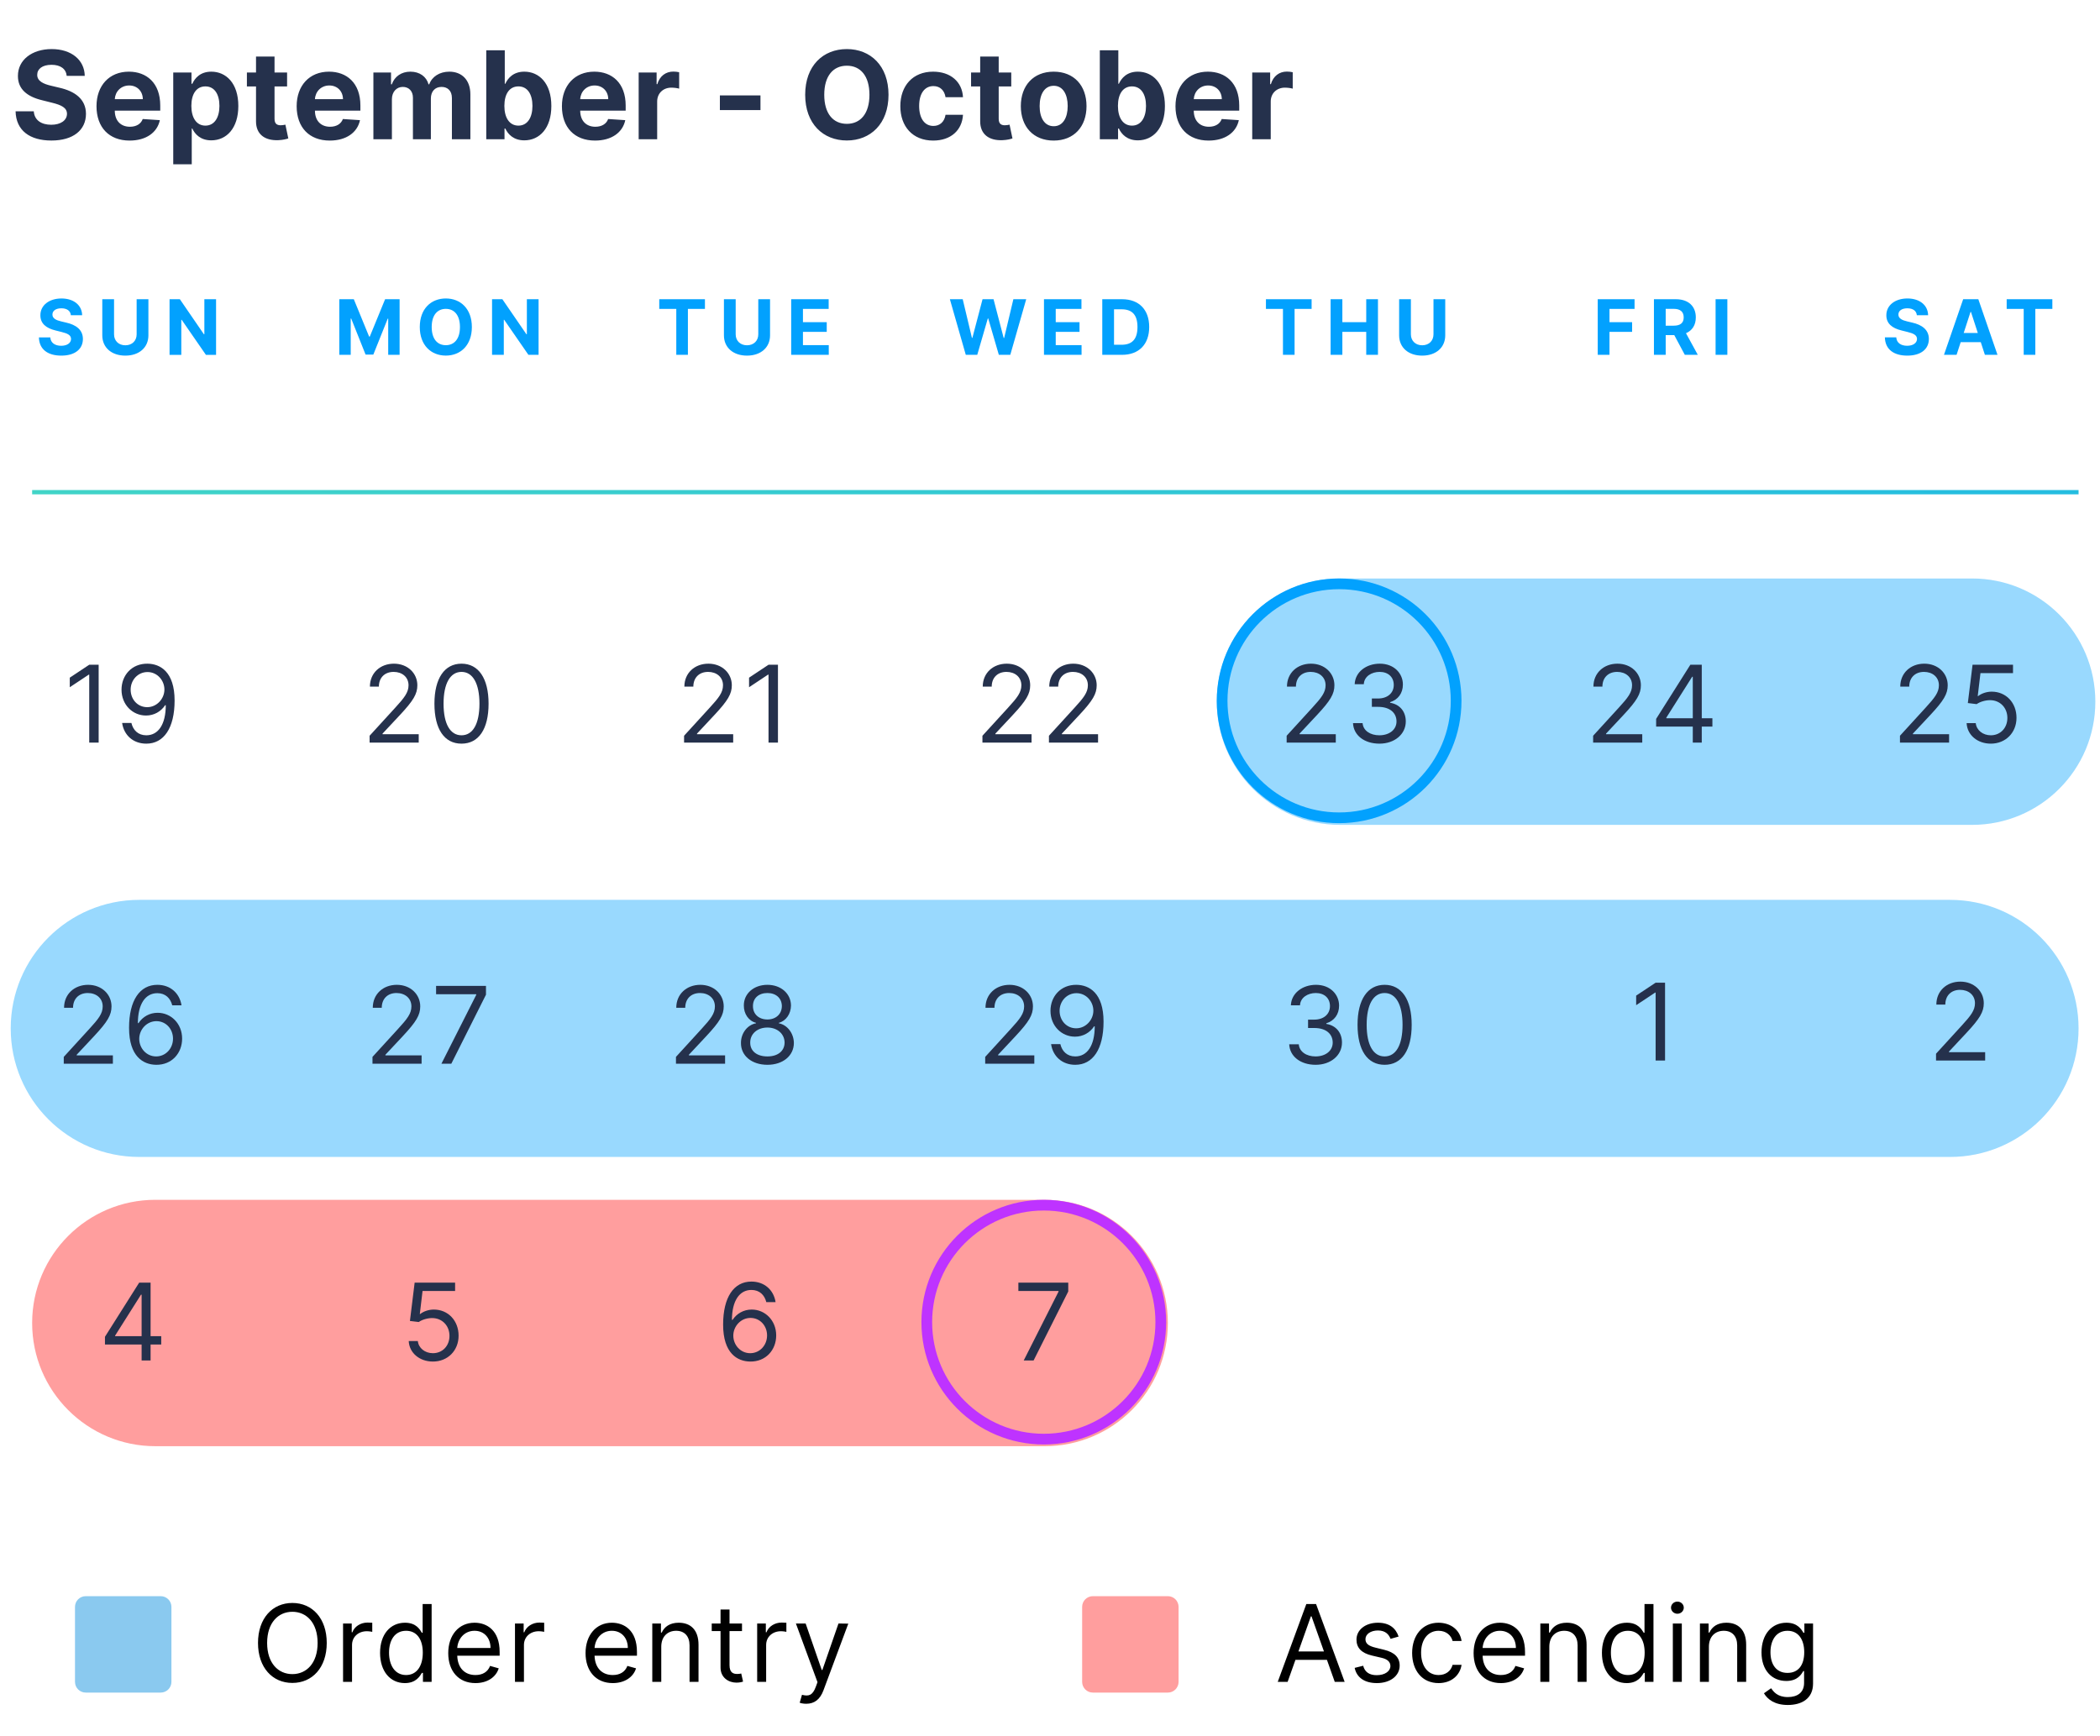
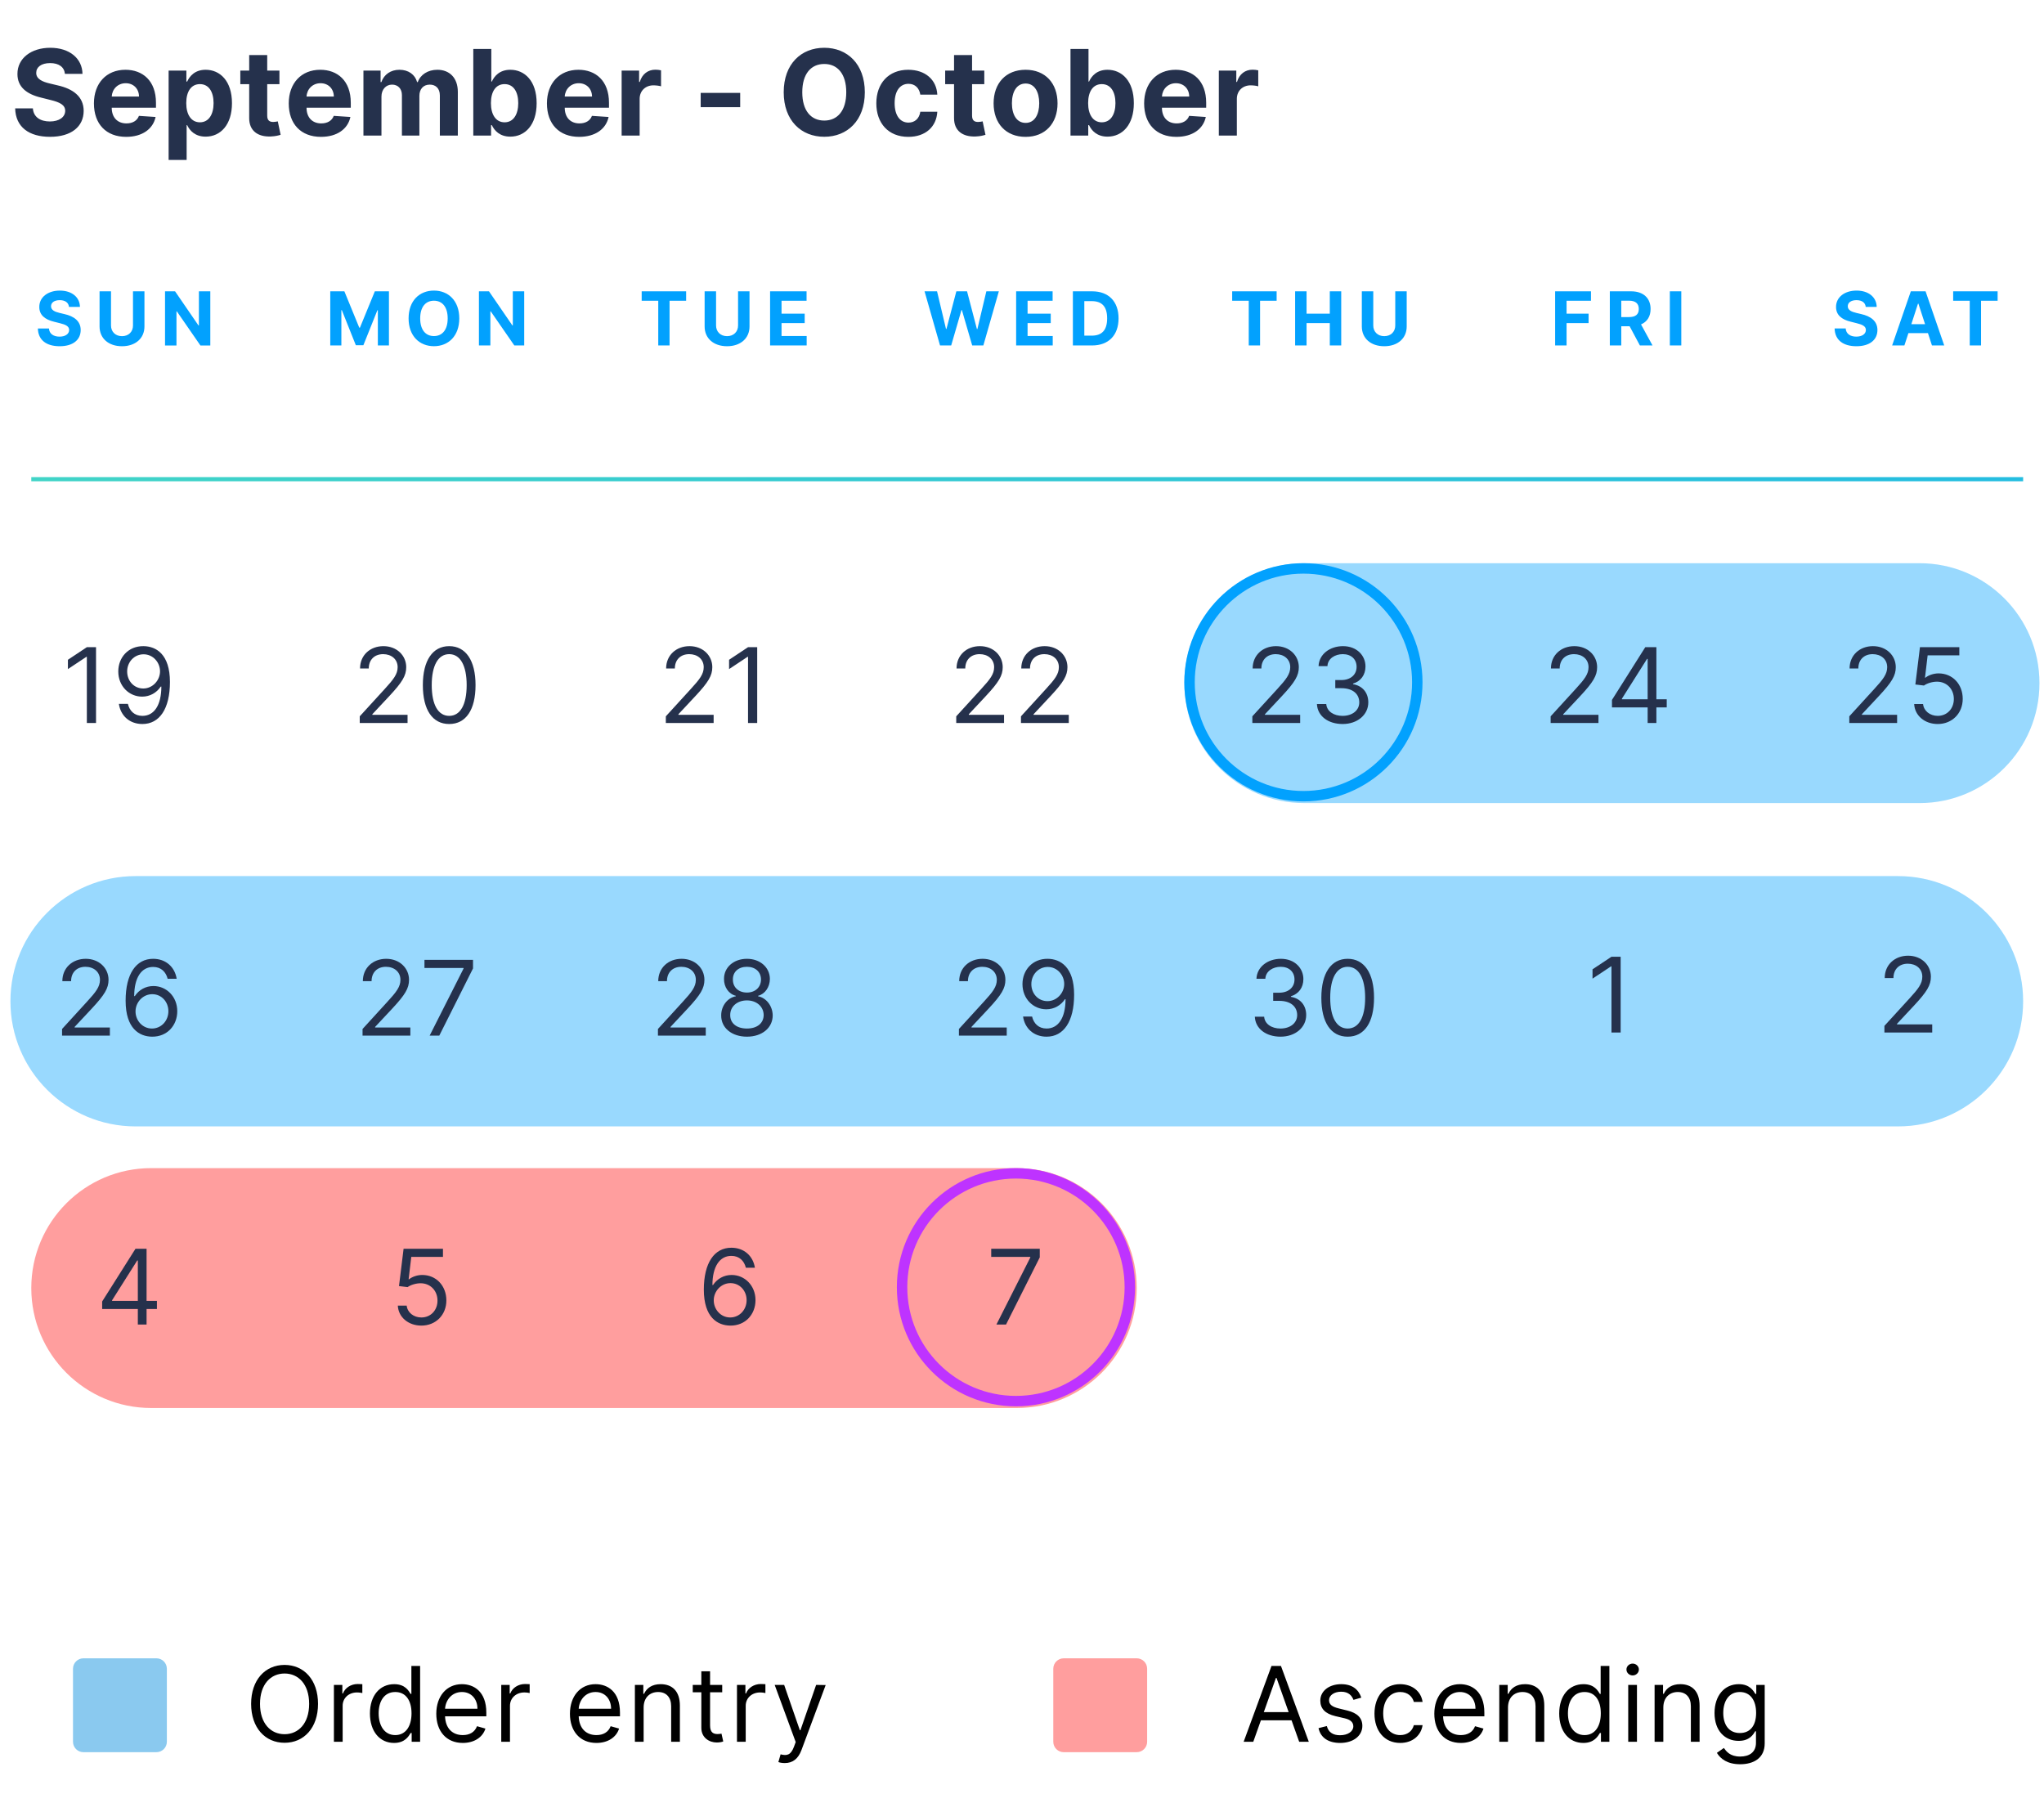
- <svg xmlns="http://www.w3.org/2000/svg" width="196" height="162" viewBox="0 0 196 162" fill="none">
+ <svg xmlns="http://www.w3.org/2000/svg" width="196" height="172" viewBox="0 0 196 172" fill="none">
  <rect x="113.565" y="54" width="82" height="23" rx="11.5" fill="#02A1FE" fill-opacity="0.4" />
  <rect x="1" y="84" width="193" height="24" rx="12" fill="#02A1FE" fill-opacity="0.4" />
  <rect x="3" y="112" width="106" height="23" rx="11.5" fill="#FF9E9E" />
  <circle cx="97.42" cy="123.42" r="10.92" stroke="#BE33FF" />
  <path d="M63.09 99.297H67.675V98.517H64.297V98.46L65.929 96.714C67.178 95.376 67.547 94.752 67.547 93.946C67.547 92.825 66.639 91.931 65.361 91.931C64.087 91.931 63.119 92.796 63.119 94.074H63.956C63.956 93.247 64.492 92.697 65.333 92.697C66.121 92.697 66.724 93.18 66.724 93.946C66.724 94.617 66.33 95.114 65.489 96.033L63.09 98.659V99.297ZM71.625 99.397C73.077 99.397 74.088 98.549 74.095 97.367C74.088 96.448 73.474 95.667 72.69 95.522V95.479C73.371 95.302 73.818 94.635 73.825 93.861C73.818 92.754 72.889 91.931 71.625 91.931C70.348 91.931 69.418 92.754 69.425 93.861C69.418 94.635 69.865 95.302 70.561 95.479V95.522C69.762 95.667 69.148 96.448 69.156 97.367C69.148 98.549 70.16 99.397 71.625 99.397ZM71.625 98.616C70.628 98.616 70.014 98.105 70.021 97.324C70.014 96.505 70.692 95.919 71.625 95.919C72.544 95.919 73.222 96.505 73.229 97.324C73.222 98.105 72.608 98.616 71.625 98.616ZM71.625 95.167C70.831 95.167 70.27 94.67 70.277 93.918C70.27 93.18 70.809 92.697 71.625 92.697C72.427 92.697 72.967 93.18 72.974 93.918C72.967 94.67 72.406 95.167 71.625 95.167Z" fill="#25314C" />
  <path d="M34.765 99.297H39.349V98.517H35.971V98.46L37.603 96.714C38.853 95.376 39.222 94.752 39.222 93.946C39.222 92.825 38.313 91.931 37.036 91.931C35.762 91.931 34.793 92.796 34.793 94.074H35.63C35.63 93.247 36.166 92.697 37.007 92.697C37.795 92.697 38.398 93.18 38.398 93.946C38.398 94.617 38.005 95.114 37.163 96.033L34.765 98.659V99.297ZM41.199 99.297H42.122L45.358 92.853V92.03H40.702V92.811H44.449V92.868L41.199 99.297Z" fill="#25314C" />
  <path d="M122.796 99.397C124.205 99.397 125.251 98.513 125.251 97.324C125.251 96.402 124.705 95.731 123.789 95.579V95.522C124.524 95.298 124.982 94.695 124.982 93.875C124.982 92.846 124.169 91.931 122.824 91.931C121.568 91.931 120.525 92.704 120.482 93.847H121.334C121.366 93.123 122.054 92.697 122.81 92.697C123.612 92.697 124.13 93.183 124.13 93.918C124.13 94.684 123.53 95.181 122.668 95.181H122.086V95.962H122.668C123.772 95.962 124.386 96.522 124.386 97.324C124.386 98.094 123.715 98.616 122.782 98.616C121.941 98.616 121.273 98.183 121.22 97.481H120.326C120.379 98.623 121.387 99.397 122.796 99.397ZM129.23 99.397C130.834 99.397 131.757 98.038 131.757 95.664C131.757 93.308 130.82 91.931 129.23 91.931C127.64 91.931 126.704 93.308 126.704 95.664C126.704 98.038 127.626 99.397 129.23 99.397ZM129.23 98.616C128.173 98.616 127.555 97.555 127.555 95.664C127.555 93.776 128.18 92.697 129.23 92.697C130.28 92.697 130.905 93.776 130.905 95.664C130.905 97.555 130.288 98.616 129.23 98.616Z" fill="#25314C" />
  <path d="M5.951 99.297H10.536V98.517H7.157V98.46L8.79 96.714C10.039 95.376 10.408 94.752 10.408 93.946C10.408 92.825 9.499 91.931 8.222 91.931C6.948 91.931 5.979 92.796 5.979 94.074H6.817C6.817 93.247 7.353 92.697 8.194 92.697C8.981 92.697 9.585 93.18 9.585 93.946C9.585 94.617 9.191 95.114 8.35 96.033L5.951 98.659V99.297ZM14.571 99.397C16.04 99.415 16.998 98.307 16.998 96.955C16.998 95.55 15.959 94.542 14.713 94.542C13.964 94.542 13.322 94.908 12.925 95.508H12.868C12.871 93.737 13.56 92.711 14.685 92.711C15.451 92.711 15.912 93.194 16.076 93.847H16.942C16.764 92.719 15.905 91.931 14.685 91.931C13.049 91.931 12.045 93.379 12.045 95.948C12.045 98.634 13.379 99.382 14.571 99.397ZM14.571 98.616C13.659 98.616 12.992 97.839 12.996 96.97C12.999 96.1 13.698 95.323 14.6 95.323C15.49 95.323 16.147 96.054 16.147 96.955C16.147 97.878 15.462 98.616 14.571 98.616Z" fill="#25314C" />
  <path d="M91.951 99.297H96.536V98.517H93.157V98.46L94.79 96.714C96.039 95.376 96.408 94.752 96.408 93.946C96.408 92.825 95.499 91.931 94.222 91.931C92.948 91.931 91.979 92.796 91.979 94.074H92.817C92.817 93.247 93.353 92.697 94.194 92.697C94.981 92.697 95.585 93.18 95.585 93.946C95.585 94.617 95.191 95.114 94.35 96.033L91.951 98.659V99.297ZM100.472 91.931C98.996 91.913 98.045 93.024 98.045 94.358C98.045 95.763 99.081 96.771 100.33 96.771C101.082 96.771 101.721 96.402 102.118 95.806H102.175C102.175 97.594 101.48 98.616 100.358 98.616C99.592 98.616 99.123 98.133 98.967 97.466H98.101C98.272 98.616 99.138 99.397 100.358 99.397C101.991 99.397 102.998 97.949 102.998 95.366C102.998 92.697 101.664 91.945 100.472 91.931ZM100.472 92.711C101.38 92.711 102.047 93.492 102.047 94.344C102.047 95.21 101.338 95.99 100.443 95.99C99.549 95.99 98.896 95.266 98.896 94.358C98.896 93.449 99.578 92.711 100.472 92.711Z" fill="#25314C" />
  <path d="M177.33 69.32H181.915V68.539H178.537V68.482L180.169 66.737C181.418 65.399 181.787 64.774 181.787 63.969C181.787 62.847 180.879 61.953 179.601 61.953C178.327 61.953 177.358 62.819 177.358 64.096H178.196C178.196 63.27 178.732 62.72 179.573 62.72C180.36 62.72 180.964 63.202 180.964 63.969C180.964 64.639 180.57 65.136 179.729 66.055L177.33 68.681V69.32ZM185.808 69.419C187.192 69.419 188.207 68.397 188.207 67.006C188.207 65.597 187.228 64.565 185.893 64.565C185.404 64.565 184.928 64.739 184.63 64.977H184.588L184.843 62.833H187.881V62.053H184.105L183.665 65.629L184.488 65.729C184.79 65.512 185.304 65.356 185.752 65.36C186.678 65.367 187.355 66.069 187.355 67.02C187.355 67.954 186.703 68.638 185.808 68.638C185.063 68.638 184.47 68.159 184.403 67.503H183.551C183.605 68.61 184.559 69.419 185.808 69.419Z" fill="#25314C" />
  <path d="M148.692 69.32H153.277V68.539H149.898V68.482L151.531 66.737C152.78 65.399 153.149 64.774 153.149 63.969C153.149 62.847 152.24 61.953 150.963 61.953C149.689 61.953 148.72 62.819 148.72 64.096H149.558C149.558 63.27 150.094 62.72 150.935 62.72C151.722 62.72 152.326 63.202 152.326 63.969C152.326 64.639 151.932 65.136 151.091 66.055L148.692 68.681V69.32ZM154.573 67.829H157.993V69.32H158.831V67.829H159.824V67.049H158.831V62.053H157.766L154.573 67.106V67.829ZM157.993 67.049H155.524V66.992L157.937 63.174H157.993V67.049Z" fill="#25314C" />
  <path d="M120.088 69.32H124.673V68.539H121.295V68.482L122.927 66.737C124.176 65.399 124.545 64.774 124.545 63.969C124.545 62.847 123.637 61.953 122.359 61.953C121.085 61.953 120.117 62.819 120.117 64.096H120.954C120.954 63.27 121.49 62.72 122.331 62.72C123.119 62.72 123.722 63.202 123.722 63.969C123.722 64.639 123.328 65.136 122.487 66.055L120.088 68.681V69.32ZM128.751 69.419C130.16 69.419 131.207 68.536 131.207 67.347C131.207 66.424 130.66 65.754 129.745 65.601V65.544C130.479 65.321 130.937 64.717 130.937 63.898C130.937 62.869 130.124 61.953 128.779 61.953C127.523 61.953 126.48 62.727 126.437 63.869H127.289C127.321 63.145 128.009 62.72 128.765 62.72C129.567 62.72 130.085 63.206 130.085 63.94C130.085 64.707 129.486 65.204 128.623 65.204H128.041V65.984H128.623C129.727 65.984 130.341 66.545 130.341 67.347C130.341 68.117 129.67 68.638 128.737 68.638C127.896 68.638 127.229 68.206 127.175 67.503H126.281C126.334 68.646 127.342 69.419 128.751 69.419Z" fill="#25314C" />
  <path d="M91.694 69.32H96.279V68.539H92.901V68.482L94.533 66.737C95.782 65.399 96.151 64.774 96.151 63.969C96.151 62.847 95.243 61.953 93.965 61.953C92.691 61.953 91.723 62.819 91.723 64.096H92.56C92.56 63.27 93.096 62.72 93.937 62.72C94.725 62.72 95.328 63.202 95.328 63.969C95.328 64.639 94.934 65.136 94.093 66.055L91.694 68.681V69.32ZM97.901 69.32H102.486V68.539H99.108V68.482L100.74 66.737C101.989 65.399 102.358 64.774 102.358 63.969C102.358 62.847 101.45 61.953 100.172 61.953C98.898 61.953 97.93 62.819 97.93 64.096H98.767C98.767 63.27 99.303 62.72 100.144 62.72C100.932 62.72 101.535 63.202 101.535 63.969C101.535 64.639 101.141 65.136 100.3 66.055L97.901 68.681V69.32Z" fill="#25314C" />
  <path d="M63.847 69.32H68.431V68.539H65.053V68.482L66.685 66.737C67.934 65.399 68.303 64.774 68.303 63.969C68.303 62.847 67.395 61.953 66.118 61.953C64.844 61.953 63.875 62.819 63.875 64.096H64.712C64.712 63.27 65.248 62.72 66.089 62.72C66.877 62.72 67.48 63.202 67.48 63.969C67.48 64.639 67.086 65.136 66.245 66.055L63.847 68.681V69.32ZM72.609 62.053H71.729L69.912 63.259V64.153L71.686 62.975H71.729V69.32H72.609V62.053Z" fill="#25314C" />
  <path d="M34.496 69.32H39.081V68.539H35.703V68.482L37.335 66.737C38.584 65.399 38.953 64.774 38.953 63.969C38.953 62.847 38.045 61.953 36.767 61.953C35.493 61.953 34.525 62.819 34.525 64.096H35.362C35.362 63.27 35.898 62.72 36.739 62.72C37.527 62.72 38.13 63.202 38.13 63.969C38.13 64.639 37.736 65.136 36.895 66.055L34.496 68.681V69.32ZM43.074 69.419C44.678 69.419 45.6 68.06 45.6 65.686C45.6 63.33 44.664 61.953 43.074 61.953C41.484 61.953 40.547 63.33 40.547 65.686C40.547 68.06 41.47 69.419 43.074 69.419ZM43.074 68.638C42.017 68.638 41.399 67.578 41.399 65.686C41.399 63.798 42.024 62.72 43.074 62.72C44.124 62.72 44.749 63.798 44.749 65.686C44.749 67.578 44.131 68.638 43.074 68.638Z" fill="#25314C" />
  <path d="M9.208 62.053H8.328L6.512 63.259V64.153L8.286 62.975H8.328V69.32H9.208V62.053ZM13.769 61.953C12.293 61.935 11.342 63.046 11.342 64.38C11.342 65.785 12.378 66.793 13.627 66.793C14.38 66.793 15.018 66.424 15.416 65.828H15.472C15.472 67.617 14.777 68.638 13.656 68.638C12.889 68.638 12.421 68.156 12.265 67.489H11.399C11.569 68.638 12.435 69.419 13.656 69.419C15.288 69.419 16.296 67.971 16.296 65.388C16.296 62.72 14.961 61.967 13.769 61.953ZM13.769 62.734C14.678 62.734 15.345 63.514 15.345 64.366C15.345 65.232 14.635 66.013 13.741 66.013C12.847 66.013 12.194 65.289 12.194 64.38C12.194 63.472 12.875 62.734 13.769 62.734Z" fill="#25314C" />
  <circle cx="124.985" cy="65.42" r="10.92" stroke="#02A1FE" />
  <path d="M95.545 127H96.468L99.704 120.556V119.733H95.048V120.513H98.796V120.57L95.545 127Z" fill="#25314C" />
  <path d="M70.018 127.099C71.487 127.117 72.445 126.01 72.445 124.658C72.445 123.253 71.405 122.245 70.16 122.245C69.411 122.245 68.769 122.611 68.371 123.21H68.314C68.318 121.44 69.007 120.414 70.131 120.414C70.898 120.414 71.359 120.897 71.522 121.55H72.388C72.211 120.421 71.352 119.633 70.131 119.633C68.496 119.633 67.491 121.081 67.491 123.65C67.491 126.336 68.826 127.085 70.018 127.099ZM70.018 126.319C69.106 126.319 68.439 125.542 68.442 124.672C68.446 123.803 69.145 123.026 70.046 123.026C70.937 123.026 71.593 123.757 71.593 124.658C71.593 125.581 70.909 126.319 70.018 126.319Z" fill="#25314C" />
  <path d="M40.404 127.099C41.788 127.099 42.802 126.077 42.802 124.686C42.802 123.278 41.823 122.245 40.489 122.245C39.999 122.245 39.524 122.419 39.226 122.657H39.183L39.438 120.513H42.476V119.733H38.7L38.26 123.31L39.084 123.409C39.385 123.192 39.9 123.036 40.347 123.04C41.273 123.047 41.951 123.75 41.951 124.701C41.951 125.634 41.298 126.319 40.404 126.319C39.658 126.319 39.066 125.84 38.998 125.183H38.147C38.2 126.29 39.155 127.099 40.404 127.099Z" fill="#25314C" />
  <path d="M9.796 125.51H13.217V127H14.055V125.51H15.048V124.729H14.055V119.733H12.99L9.796 124.786V125.51ZM13.217 124.729H10.747V124.672L13.16 120.854H13.217V124.729Z" fill="#25314C" />
  <path d="M180.697 99H185.282V98.219H181.904V98.163L183.536 96.417C184.785 95.079 185.154 94.454 185.154 93.649C185.154 92.528 184.246 91.633 182.968 91.633C181.695 91.633 180.726 92.499 180.726 93.777H181.563C181.563 92.95 182.099 92.4 182.94 92.4C183.728 92.4 184.331 92.882 184.331 93.649C184.331 94.32 183.937 94.816 183.096 95.735L180.697 98.361V99Z" fill="#25314C" />
  <path d="M155.405 91.733H154.525L152.708 92.939V93.833L154.482 92.655H154.525V99H155.405V91.733Z" fill="#25314C" />
  <path d="M178.906 29.425H179.957C179.942 28.5 179.182 27.861 178.026 27.861C176.888 27.861 176.054 28.49 176.059 29.433C176.057 30.198 176.596 30.637 177.473 30.847L178.039 30.989C178.604 31.126 178.918 31.288 178.921 31.638C178.918 32.018 178.558 32.276 178.001 32.276C177.43 32.276 177.02 32.013 176.984 31.493H175.922C175.95 32.616 176.754 33.197 178.013 33.197C179.281 33.197 180.026 32.591 180.028 31.64C180.026 30.776 179.374 30.317 178.472 30.114L178.006 30.003C177.555 29.899 177.177 29.732 177.185 29.359C177.185 29.024 177.481 28.779 178.018 28.779C178.543 28.779 178.865 29.017 178.906 29.425ZM182.613 33.123L182.999 31.939H184.872L185.257 33.123H186.433L184.644 27.932H183.229L181.437 33.123H182.613ZM183.278 31.083L183.916 29.118H183.957L184.596 31.083H183.278ZM187.29 28.837H188.879V33.123H189.964V28.837H191.553V27.932H187.29V28.837Z" fill="#02A1FE" />
  <path d="M149.122 33.123H150.219V30.979H152.33V30.074H150.219V28.837H152.559V27.932H149.122V33.123ZM154.367 33.123H155.465V31.283H156.266L157.249 33.123H158.461L157.358 31.105C157.949 30.852 158.276 30.337 158.276 29.628C158.276 28.596 157.594 27.932 156.415 27.932H154.367V33.123ZM155.465 30.401V28.829H156.205C156.839 28.829 157.145 29.111 157.145 29.628C157.145 30.142 156.839 30.401 156.21 30.401H155.465ZM161.22 27.932H160.122V33.123H161.22V27.932Z" fill="#02A1FE" />
  <path d="M118.154 28.837H119.743V33.123H120.828V28.837H122.417V27.932H118.154V28.837ZM124.19 33.123H125.287V30.979H127.515V33.123H128.61V27.932H127.515V30.074H125.287V27.932H124.19V33.123ZM133.792 27.932V31.209C133.792 31.802 133.376 32.231 132.738 32.231C132.101 32.231 131.683 31.802 131.683 31.209V27.932H130.586V31.303C130.586 32.439 131.442 33.197 132.738 33.197C134.028 33.197 134.889 32.439 134.889 31.303V27.932H133.792Z" fill="#02A1FE" />
  <path d="M90.14 33.123H91.21L92.196 29.729H92.236L93.225 33.123H94.294L95.78 27.932H94.581L93.722 31.547H93.676L92.731 27.932H91.704L90.756 31.539H90.713L89.854 27.932H88.655L90.14 33.123ZM97.438 33.123H100.946V32.218H98.535V30.979H100.756V30.074H98.535V28.837H100.936V27.932H97.438V33.123ZM104.719 33.123C106.301 33.123 107.259 32.145 107.259 30.523C107.259 28.905 106.301 27.932 104.734 27.932H102.879V33.123H104.719ZM103.976 32.183V28.872H104.676C105.649 28.872 106.164 29.369 106.164 30.523C106.164 31.681 105.649 32.183 104.673 32.183H103.976Z" fill="#02A1FE" />
  <path d="M61.531 28.837H63.12V33.123H64.205V28.837H65.794V27.932H61.531V28.837ZM70.773 27.932V31.209C70.773 31.802 70.358 32.231 69.719 32.231C69.082 32.231 68.664 31.802 68.664 31.209V27.932H67.567V31.303C67.567 32.439 68.424 33.197 69.719 33.197C71.009 33.197 71.871 32.439 71.871 31.303V27.932H70.773ZM73.844 33.123H77.352V32.218H74.942V30.979H77.162V30.074H74.942V28.837H77.342V27.932H73.844V33.123Z" fill="#02A1FE" />
  <path d="M31.669 27.932V33.123H32.734V29.732H32.777L34.12 33.098H34.845L36.189 29.744H36.232V33.123H37.296V27.932H35.943L34.513 31.42H34.452L33.023 27.932H31.669ZM44.041 30.528C44.041 28.829 42.987 27.861 41.611 27.861C40.227 27.861 39.18 28.829 39.18 30.528C39.18 32.218 40.227 33.194 41.611 33.194C42.987 33.194 44.041 32.226 44.041 30.528ZM42.929 30.528C42.929 31.628 42.406 32.223 41.611 32.223C40.812 32.223 40.292 31.628 40.292 30.528C40.292 29.427 40.812 28.832 41.611 28.832C42.406 28.832 42.929 29.427 42.929 30.528ZM50.267 27.932H49.174V31.197H49.129L46.888 27.932H45.925V33.123H47.022V29.856H47.06L49.319 33.123H50.267V27.932Z" fill="#02A1FE" />
  <path d="M6.615 29.426H7.667C7.652 28.501 6.892 27.862 5.736 27.862C4.598 27.862 3.764 28.491 3.769 29.433C3.767 30.199 4.306 30.637 5.183 30.848L5.749 30.99C6.314 31.127 6.628 31.289 6.631 31.639C6.628 32.019 6.268 32.277 5.711 32.277C5.14 32.277 4.73 32.014 4.694 31.494H3.632C3.66 32.617 4.464 33.197 5.723 33.197C6.991 33.197 7.736 32.592 7.738 31.641C7.736 30.777 7.084 30.318 6.182 30.115L5.716 30.004C5.264 29.9 4.887 29.732 4.894 29.36C4.894 29.025 5.191 28.779 5.728 28.779C6.253 28.779 6.575 29.018 6.615 29.426ZM12.753 27.933V31.21C12.753 31.803 12.338 32.232 11.699 32.232C11.063 32.232 10.645 31.803 10.645 31.21V27.933H9.547V31.304C9.547 32.439 10.404 33.197 11.699 33.197C12.989 33.197 13.851 32.439 13.851 31.304V27.933H12.753ZM20.166 27.933H19.074V31.198H19.028L16.788 27.933H15.825V33.124H16.922V29.857H16.96L19.218 33.124H20.166V27.933Z" fill="#02A1FE" />
  <path d="M6.227 7.083H7.91C7.886 5.603 6.669 4.581 4.82 4.581C2.999 4.581 1.665 5.587 1.673 7.095C1.669 8.32 2.533 9.022 3.936 9.358L4.84 9.585C5.745 9.804 6.248 10.064 6.252 10.623C6.248 11.232 5.672 11.646 4.78 11.646C3.867 11.646 3.21 11.224 3.153 10.392H1.454C1.499 12.189 2.784 13.118 4.8 13.118C6.828 13.118 8.02 12.148 8.024 10.628C8.02 9.245 6.978 8.511 5.534 8.186L4.788 8.008C4.066 7.841 3.462 7.574 3.474 6.978C3.474 6.442 3.948 6.049 4.808 6.049C5.648 6.049 6.163 6.43 6.227 7.083ZM12.097 13.122C13.638 13.122 14.676 12.371 14.92 11.216L13.322 11.11C13.148 11.585 12.701 11.832 12.126 11.832C11.262 11.832 10.714 11.26 10.714 10.332V10.328H14.956V9.853C14.956 7.736 13.675 6.69 12.028 6.69C10.195 6.69 9.007 7.992 9.007 9.914C9.007 11.889 10.179 13.122 12.097 13.122ZM10.714 9.257C10.751 8.547 11.29 7.979 12.057 7.979C12.807 7.979 13.326 8.515 13.33 9.257H10.714ZM16.169 15.336H17.897V12.002H17.95C18.189 12.521 18.712 13.101 19.718 13.101C21.137 13.101 22.244 11.978 22.244 9.894C22.244 7.752 21.088 6.69 19.722 6.69C18.68 6.69 18.181 7.31 17.95 7.817H17.872V6.771H16.169V15.336ZM17.86 9.885C17.86 8.774 18.331 8.065 19.17 8.065C20.026 8.065 20.48 8.807 20.48 9.885C20.48 10.972 20.018 11.727 19.17 11.727C18.339 11.727 17.86 10.997 17.86 9.885ZM26.795 6.771H25.623V5.278H23.895V6.771H23.044V8.069H23.895V11.313C23.887 12.534 24.719 13.138 25.972 13.085C26.418 13.069 26.734 12.98 26.909 12.923L26.637 11.637C26.552 11.654 26.369 11.694 26.207 11.694C25.862 11.694 25.623 11.564 25.623 11.086V8.069H26.795V6.771ZM30.778 13.122C32.319 13.122 33.357 12.371 33.6 11.216L32.003 11.11C31.828 11.585 31.382 11.832 30.806 11.832C29.942 11.832 29.395 11.26 29.395 10.332V10.328H33.637V9.853C33.637 7.736 32.355 6.69 30.709 6.69C28.876 6.69 27.688 7.992 27.688 9.914C27.688 11.889 28.86 13.122 30.778 13.122ZM29.395 9.257C29.431 8.547 29.971 7.979 30.737 7.979C31.488 7.979 32.007 8.515 32.011 9.257H29.395ZM34.85 13H36.578V9.261C36.578 8.571 37.016 8.113 37.592 8.113C38.159 8.113 38.54 8.503 38.54 9.115V13H40.215V9.196C40.215 8.551 40.584 8.113 41.213 8.113C41.764 8.113 42.178 8.458 42.178 9.151V13H43.902V8.811C43.902 7.46 43.099 6.69 41.939 6.69C41.026 6.69 40.317 7.156 40.061 7.87H39.996C39.798 7.148 39.161 6.69 38.305 6.69C37.466 6.69 36.829 7.136 36.569 7.87H36.496V6.771H34.85V13ZM45.384 13H47.088V12.002H47.165C47.404 12.521 47.927 13.101 48.933 13.101C50.352 13.101 51.459 11.978 51.459 9.894C51.459 7.752 50.304 6.69 48.937 6.69C47.895 6.69 47.396 7.31 47.165 7.817H47.112V4.694H45.384V13ZM47.075 9.885C47.075 8.774 47.546 8.065 48.385 8.065C49.241 8.065 49.695 8.807 49.695 9.885C49.695 10.972 49.233 11.727 48.385 11.727C47.554 11.727 47.075 10.997 47.075 9.885ZM55.537 13.122C57.078 13.122 58.116 12.371 58.359 11.216L56.761 11.11C56.587 11.585 56.141 11.832 55.565 11.832C54.701 11.832 54.154 11.26 54.154 10.332V10.328H58.396V9.853C58.396 7.736 57.114 6.69 55.468 6.69C53.635 6.69 52.446 7.992 52.446 9.914C52.446 11.889 53.618 13.122 55.537 13.122ZM54.154 9.257C54.19 8.547 54.73 7.979 55.496 7.979C56.246 7.979 56.765 8.515 56.77 9.257H54.154ZM59.609 13H61.336V9.476C61.336 8.709 61.896 8.182 62.658 8.182C62.898 8.182 63.226 8.223 63.388 8.275V6.742C63.234 6.706 63.019 6.682 62.845 6.682C62.148 6.682 61.576 7.087 61.349 7.858H61.284V6.771H59.609V13ZM70.977 8.904H67.189V10.275H70.977V8.904ZM82.928 8.847C82.928 6.13 81.241 4.581 79.039 4.581C76.825 4.581 75.15 6.13 75.15 8.847C75.15 11.552 76.825 13.114 79.039 13.114C81.241 13.114 82.928 11.564 82.928 8.847ZM81.148 8.847C81.148 10.607 80.313 11.56 79.039 11.56C77.762 11.56 76.93 10.607 76.93 8.847C76.93 7.087 77.762 6.134 79.039 6.134C80.313 6.134 81.148 7.087 81.148 8.847ZM87.097 13.122C88.755 13.122 89.798 12.148 89.879 10.717H88.249C88.147 11.382 87.709 11.755 87.117 11.755C86.31 11.755 85.787 11.078 85.787 9.885C85.787 8.709 86.314 8.036 87.117 8.036C87.75 8.036 88.155 8.454 88.249 9.074H89.879C89.806 7.635 88.715 6.69 87.089 6.69C85.199 6.69 84.031 8 84.031 9.91C84.031 11.804 85.179 13.122 87.097 13.122ZM94.384 6.771H93.212V5.278H91.484V6.771H90.633V8.069H91.484V11.313C91.476 12.534 92.308 13.138 93.561 13.085C94.007 13.069 94.323 12.98 94.497 12.923L94.226 11.637C94.141 11.654 93.958 11.694 93.796 11.694C93.451 11.694 93.212 11.564 93.212 11.086V8.069H94.384V6.771ZM98.343 13.122C100.232 13.122 101.408 11.828 101.408 9.91C101.408 7.979 100.232 6.69 98.343 6.69C96.453 6.69 95.277 7.979 95.277 9.91C95.277 11.828 96.453 13.122 98.343 13.122ZM98.351 11.783C97.479 11.783 97.033 10.985 97.033 9.898C97.033 8.811 97.479 8.008 98.351 8.008C99.206 8.008 99.652 8.811 99.652 9.898C99.652 10.985 99.206 11.783 98.351 11.783ZM102.65 13H104.353V12.002H104.43C104.669 12.521 105.193 13.101 106.198 13.101C107.618 13.101 108.725 11.978 108.725 9.894C108.725 7.752 107.569 6.69 106.202 6.69C105.16 6.69 104.661 7.31 104.43 7.817H104.377V4.694H102.65V13ZM104.341 9.885C104.341 8.774 104.811 8.065 105.651 8.065C106.507 8.065 106.961 8.807 106.961 9.885C106.961 10.972 106.498 11.727 105.651 11.727C104.819 11.727 104.341 10.997 104.341 9.885ZM112.802 13.122C114.343 13.122 115.381 12.371 115.625 11.216L114.027 11.11C113.852 11.585 113.406 11.832 112.83 11.832C111.967 11.832 111.419 11.26 111.419 10.332V10.328H115.661V9.853C115.661 7.736 114.38 6.69 112.733 6.69C110.9 6.69 109.712 7.992 109.712 9.914C109.712 11.889 110.884 13.122 112.802 13.122ZM111.419 9.257C111.456 8.547 111.995 7.979 112.761 7.979C113.512 7.979 114.031 8.515 114.035 9.257H111.419ZM116.874 13H118.602V9.476C118.602 8.709 119.161 8.182 119.924 8.182C120.163 8.182 120.492 8.223 120.654 8.275V6.742C120.5 6.706 120.285 6.682 120.11 6.682C119.413 6.682 118.841 7.087 118.614 7.858H118.549V6.771H116.874V13Z" fill="#25314C" />
  <path d="M3 46.145H194V45.745H3V46.145Z" fill="url(#paint0_linear_708:214)" />
-   <rect x="7" y="149" width="9" height="9" rx="1" fill="#8AC9EF" />
-   <rect x="101" y="149" width="9" height="9" rx="1" fill="#FF9E9E" />
-   <path d="M30.496 153.366C30.496 151.067 29.148 149.633 27.288 149.633C25.429 149.633 24.08 151.067 24.08 153.366C24.08 155.666 25.429 157.099 27.288 157.099C29.148 157.099 30.496 155.666 30.496 153.366ZM29.644 153.366C29.644 155.254 28.608 156.276 27.288 156.276C25.968 156.276 24.932 155.254 24.932 153.366C24.932 151.479 25.968 150.457 27.288 150.457C28.608 150.457 29.644 151.479 29.644 153.366ZM32.019 157H32.857V153.551C32.857 152.813 33.439 152.273 34.233 152.273C34.457 152.273 34.688 152.316 34.744 152.33V151.479C34.649 151.471 34.429 151.464 34.304 151.464C33.651 151.464 33.084 151.833 32.885 152.373H32.828V151.55H32.019V157ZM37.786 157.114C38.837 157.114 39.192 156.461 39.376 156.163H39.475V157H40.285V149.733H39.447V152.415H39.376C39.192 152.131 38.865 151.479 37.801 151.479C36.424 151.479 35.473 152.571 35.473 154.289C35.473 156.021 36.424 157.114 37.786 157.114ZM37.9 156.361C36.85 156.361 36.31 155.439 36.31 154.275C36.31 153.125 36.835 152.231 37.9 152.231C38.922 152.231 39.461 153.054 39.461 154.275C39.461 155.51 38.908 156.361 37.9 156.361ZM44.377 157.114C45.484 157.114 46.293 156.56 46.548 155.737L45.739 155.51C45.526 156.077 45.033 156.361 44.377 156.361C43.394 156.361 42.716 155.726 42.677 154.559H46.634V154.204C46.634 152.174 45.427 151.479 44.292 151.479C42.816 151.479 41.836 152.642 41.836 154.317C41.836 155.992 42.801 157.114 44.377 157.114ZM42.677 153.835C42.734 152.987 43.334 152.231 44.292 152.231C45.2 152.231 45.782 152.912 45.782 153.835H42.677ZM48.065 157H48.902V153.551C48.902 152.813 49.484 152.273 50.279 152.273C50.502 152.273 50.733 152.316 50.79 152.33V151.479C50.694 151.471 50.474 151.464 50.35 151.464C49.697 151.464 49.129 151.833 48.93 152.373H48.874V151.55H48.065V157ZM57.192 157.114C58.299 157.114 59.108 156.56 59.364 155.737L58.555 155.51C58.342 156.077 57.849 156.361 57.192 156.361C56.209 156.361 55.532 155.726 55.492 154.559H59.449V154.204C59.449 152.174 58.243 151.479 57.107 151.479C55.631 151.479 54.651 152.642 54.651 154.317C54.651 155.992 55.617 157.114 57.192 157.114ZM55.492 153.835C55.549 152.987 56.149 152.231 57.107 152.231C58.016 152.231 58.597 152.912 58.597 153.835H55.492ZM61.718 153.721C61.718 152.77 62.306 152.231 63.108 152.231C63.886 152.231 64.358 152.738 64.358 153.593V157H65.195V153.537C65.195 152.146 64.453 151.479 63.35 151.479C62.526 151.479 62.016 151.848 61.76 152.401H61.689V151.55H60.88V157H61.718V153.721ZM69.253 151.55H68.089V150.244H67.251V151.55H66.428V152.259H67.251V155.666C67.251 156.617 68.018 157.071 68.728 157.071C69.04 157.071 69.239 157.014 69.352 156.972L69.182 156.219C69.111 156.234 68.997 156.262 68.813 156.262C68.444 156.262 68.089 156.148 68.089 155.439V152.259H69.253V151.55ZM70.669 157H71.507V153.551C71.507 152.813 72.089 152.273 72.884 152.273C73.107 152.273 73.338 152.316 73.395 152.33V151.479C73.299 151.471 73.079 151.464 72.955 151.464C72.302 151.464 71.734 151.833 71.535 152.373H71.478V151.55H70.669V157ZM75.25 159.044C76.005 159.044 76.538 158.643 76.854 157.795L79.174 151.564L78.259 151.55L76.754 155.893H76.697L75.193 151.55H74.284L76.3 157.028L76.144 157.454C75.839 158.285 75.463 158.363 74.852 158.206L74.639 158.945C74.725 158.987 74.966 159.044 75.25 159.044Z" fill="black" />
-   <path d="M120.178 157L120.909 154.942H123.847L124.578 157H125.501L122.832 149.733H121.924L119.255 157H120.178ZM121.186 154.161L122.35 150.882H122.407L123.57 154.161H121.186ZM130.537 152.77C130.274 151.997 129.685 151.479 128.607 151.479C127.457 151.479 126.605 152.131 126.605 153.054C126.605 153.806 127.052 154.31 128.053 154.544L128.962 154.757C129.512 154.885 129.771 155.148 129.771 155.524C129.771 155.992 129.274 156.375 128.493 156.375C127.808 156.375 127.379 156.081 127.23 155.495L126.435 155.694C126.63 156.62 127.393 157.114 128.507 157.114C129.774 157.114 130.636 156.422 130.636 155.481C130.636 154.722 130.161 154.243 129.189 154.005L128.38 153.806C127.734 153.647 127.443 153.43 127.443 153.011C127.443 152.543 127.94 152.202 128.607 152.202C129.338 152.202 129.639 152.607 129.785 152.983L130.537 152.77ZM134.268 157.114C135.475 157.114 136.27 156.375 136.412 155.41H135.574C135.418 156.006 134.921 156.361 134.268 156.361C133.275 156.361 132.636 155.538 132.636 154.275C132.636 153.04 133.289 152.231 134.268 152.231C135.006 152.231 135.446 152.685 135.574 153.182H136.412C136.27 152.16 135.404 151.479 134.254 151.479C132.778 151.479 131.799 152.642 131.799 154.303C131.799 155.935 132.735 157.114 134.268 157.114ZM140.078 157.114C141.185 157.114 141.994 156.56 142.25 155.737L141.441 155.51C141.228 156.077 140.735 156.361 140.078 156.361C139.095 156.361 138.417 155.726 138.378 154.559H142.335V154.204C142.335 152.174 141.128 151.479 139.993 151.479C138.517 151.479 137.537 152.642 137.537 154.317C137.537 155.992 138.503 157.114 140.078 157.114ZM138.378 153.835C138.435 152.987 139.035 152.231 139.993 152.231C140.901 152.231 141.483 152.912 141.483 153.835H138.378ZM144.603 153.721C144.603 152.77 145.192 152.231 145.994 152.231C146.771 152.231 147.243 152.738 147.243 153.593V157H148.081V153.537C148.081 152.146 147.339 151.479 146.236 151.479C145.412 151.479 144.901 151.848 144.646 152.401H144.575V151.55H143.766V157H144.603V153.721ZM151.826 157.114C152.877 157.114 153.231 156.461 153.416 156.163H153.515V157H154.324V149.733H153.487V152.415H153.416C153.231 152.131 152.905 151.479 151.84 151.479C150.464 151.479 149.513 152.571 149.513 154.289C149.513 156.021 150.464 157.114 151.826 157.114ZM151.94 156.361C150.889 156.361 150.35 155.439 150.35 154.275C150.35 153.125 150.875 152.231 151.94 152.231C152.962 152.231 153.501 153.054 153.501 154.275C153.501 155.51 152.948 156.361 151.94 156.361ZM156.131 157H156.969V151.55H156.131V157ZM156.557 150.641C156.884 150.641 157.153 150.386 157.153 150.073C157.153 149.761 156.884 149.506 156.557 149.506C156.231 149.506 155.961 149.761 155.961 150.073C155.961 150.386 156.231 150.641 156.557 150.641ZM159.497 153.721C159.497 152.77 160.086 152.231 160.888 152.231C161.665 152.231 162.137 152.738 162.137 153.593V157H162.975V153.537C162.975 152.146 162.233 151.479 161.13 151.479C160.306 151.479 159.795 151.848 159.54 152.401H159.469V151.55H158.66V157H159.497V153.721ZM166.862 159.157C168.168 159.157 169.218 158.561 169.218 157.156V151.55H168.409V152.415H168.324C168.14 152.131 167.799 151.479 166.734 151.479C165.358 151.479 164.407 152.571 164.407 154.246C164.407 155.95 165.4 156.915 166.72 156.915C167.785 156.915 168.125 156.29 168.31 155.992H168.381V157.099C168.381 158.008 167.742 158.419 166.862 158.419C165.872 158.419 165.524 157.898 165.301 157.596L164.634 158.065C164.974 158.636 165.645 159.157 166.862 159.157ZM166.834 156.163C165.783 156.163 165.244 155.368 165.244 154.232C165.244 153.125 165.769 152.231 166.834 152.231C167.856 152.231 168.395 153.054 168.395 154.232C168.395 155.439 167.842 156.163 166.834 156.163Z" fill="black" />
+   <rect x="7" y="159" width="9" height="9" rx="1" fill="#8AC9EF" />
+   <rect x="101" y="159" width="9" height="9" rx="1" fill="#FF9E9E" />
+   <path d="M30.496 163.366C30.496 161.067 29.148 159.633 27.288 159.633C25.429 159.633 24.08 161.067 24.08 163.366C24.08 165.666 25.429 167.099 27.288 167.099C29.148 167.099 30.496 165.666 30.496 163.366ZM29.644 163.366C29.644 165.254 28.608 166.276 27.288 166.276C25.968 166.276 24.932 165.254 24.932 163.366C24.932 161.479 25.968 160.457 27.288 160.457C28.608 160.457 29.644 161.479 29.644 163.366ZM32.019 167H32.857V163.551C32.857 162.813 33.439 162.273 34.233 162.273C34.457 162.273 34.688 162.316 34.744 162.33V161.479C34.649 161.471 34.429 161.464 34.304 161.464C33.651 161.464 33.084 161.833 32.885 162.373H32.828V161.55H32.019V167ZM37.786 167.114C38.837 167.114 39.192 166.461 39.376 166.163H39.475V167H40.285V159.733H39.447V162.415H39.376C39.192 162.131 38.865 161.479 37.801 161.479C36.424 161.479 35.473 162.571 35.473 164.289C35.473 166.021 36.424 167.114 37.786 167.114ZM37.9 166.361C36.85 166.361 36.31 165.439 36.31 164.275C36.31 163.125 36.835 162.231 37.9 162.231C38.922 162.231 39.461 163.054 39.461 164.275C39.461 165.51 38.908 166.361 37.9 166.361ZM44.377 167.114C45.484 167.114 46.293 166.56 46.548 165.737L45.739 165.51C45.526 166.077 45.033 166.361 44.377 166.361C43.394 166.361 42.716 165.726 42.677 164.559H46.634V164.204C46.634 162.174 45.427 161.479 44.292 161.479C42.816 161.479 41.836 162.642 41.836 164.317C41.836 165.992 42.801 167.114 44.377 167.114ZM42.677 163.835C42.734 162.987 43.334 162.231 44.292 162.231C45.2 162.231 45.782 162.912 45.782 163.835H42.677ZM48.065 167H48.902V163.551C48.902 162.813 49.484 162.273 50.279 162.273C50.502 162.273 50.733 162.316 50.79 162.33V161.479C50.694 161.471 50.474 161.464 50.35 161.464C49.697 161.464 49.129 161.833 48.93 162.373H48.874V161.55H48.065V167ZM57.192 167.114C58.299 167.114 59.108 166.56 59.364 165.737L58.555 165.51C58.342 166.077 57.849 166.361 57.192 166.361C56.209 166.361 55.532 165.726 55.492 164.559H59.449V164.204C59.449 162.174 58.243 161.479 57.107 161.479C55.631 161.479 54.651 162.642 54.651 164.317C54.651 165.992 55.617 167.114 57.192 167.114ZM55.492 163.835C55.549 162.987 56.149 162.231 57.107 162.231C58.016 162.231 58.597 162.912 58.597 163.835H55.492ZM61.718 163.721C61.718 162.77 62.306 162.231 63.108 162.231C63.886 162.231 64.358 162.738 64.358 163.593V167H65.195V163.537C65.195 162.146 64.453 161.479 63.35 161.479C62.526 161.479 62.016 161.848 61.76 162.401H61.689V161.55H60.88V167H61.718V163.721ZM69.253 161.55H68.089V160.244H67.251V161.55H66.428V162.259H67.251V165.666C67.251 166.617 68.018 167.071 68.728 167.071C69.04 167.071 69.239 167.014 69.352 166.972L69.182 166.219C69.111 166.234 68.997 166.262 68.813 166.262C68.444 166.262 68.089 166.148 68.089 165.439V162.259H69.253V161.55ZM70.669 167H71.507V163.551C71.507 162.813 72.089 162.273 72.884 162.273C73.107 162.273 73.338 162.316 73.395 162.33V161.479C73.299 161.471 73.079 161.464 72.955 161.464C72.302 161.464 71.734 161.833 71.535 162.373H71.478V161.55H70.669V167ZM75.25 169.044C76.005 169.044 76.538 168.643 76.854 167.795L79.174 161.564L78.259 161.55L76.754 165.893H76.697L75.193 161.55H74.284L76.3 167.028L76.144 167.454C75.839 168.285 75.463 168.363 74.852 168.206L74.639 168.945C74.725 168.987 74.966 169.044 75.25 169.044Z" fill="black" />
+   <path d="M120.178 167L120.909 164.942H123.847L124.578 167H125.501L122.832 159.733H121.924L119.255 167H120.178ZM121.186 164.161L122.35 160.882H122.407L123.57 164.161H121.186ZM130.537 162.77C130.274 161.997 129.685 161.479 128.607 161.479C127.457 161.479 126.605 162.131 126.605 163.054C126.605 163.806 127.052 164.31 128.053 164.544L128.962 164.757C129.512 164.885 129.771 165.148 129.771 165.524C129.771 165.992 129.274 166.375 128.493 166.375C127.808 166.375 127.379 166.081 127.23 165.495L126.435 165.694C126.63 166.62 127.393 167.114 128.507 167.114C129.774 167.114 130.636 166.422 130.636 165.481C130.636 164.722 130.161 164.243 129.189 164.005L128.38 163.806C127.734 163.647 127.443 163.43 127.443 163.011C127.443 162.543 127.94 162.202 128.607 162.202C129.338 162.202 129.639 162.607 129.785 162.983L130.537 162.77ZM134.268 167.114C135.475 167.114 136.27 166.375 136.412 165.41H135.574C135.418 166.006 134.921 166.361 134.268 166.361C133.275 166.361 132.636 165.538 132.636 164.275C132.636 163.04 133.289 162.231 134.268 162.231C135.006 162.231 135.446 162.685 135.574 163.182H136.412C136.27 162.16 135.404 161.479 134.254 161.479C132.778 161.479 131.799 162.642 131.799 164.303C131.799 165.935 132.735 167.114 134.268 167.114ZM140.078 167.114C141.185 167.114 141.994 166.56 142.25 165.737L141.441 165.51C141.228 166.077 140.735 166.361 140.078 166.361C139.095 166.361 138.417 165.726 138.378 164.559H142.335V164.204C142.335 162.174 141.128 161.479 139.993 161.479C138.517 161.479 137.537 162.642 137.537 164.317C137.537 165.992 138.503 167.114 140.078 167.114ZM138.378 163.835C138.435 162.987 139.035 162.231 139.993 162.231C140.901 162.231 141.483 162.912 141.483 163.835H138.378ZM144.603 163.721C144.603 162.77 145.192 162.231 145.994 162.231C146.771 162.231 147.243 162.738 147.243 163.593V167H148.081V163.537C148.081 162.146 147.339 161.479 146.236 161.479C145.412 161.479 144.901 161.848 144.646 162.401H144.575V161.55H143.766V167H144.603V163.721ZM151.826 167.114C152.877 167.114 153.231 166.461 153.416 166.163H153.515V167H154.324V159.733H153.487V162.415H153.416C153.231 162.131 152.905 161.479 151.84 161.479C150.464 161.479 149.513 162.571 149.513 164.289C149.513 166.021 150.464 167.114 151.826 167.114ZM151.94 166.361C150.889 166.361 150.35 165.439 150.35 164.275C150.35 163.125 150.875 162.231 151.94 162.231C152.962 162.231 153.501 163.054 153.501 164.275C153.501 165.51 152.948 166.361 151.94 166.361ZM156.131 167H156.969V161.55H156.131V167ZM156.557 160.641C156.884 160.641 157.153 160.386 157.153 160.073C157.153 159.761 156.884 159.506 156.557 159.506C156.231 159.506 155.961 159.761 155.961 160.073C155.961 160.386 156.231 160.641 156.557 160.641ZM159.497 163.721C159.497 162.77 160.086 162.231 160.888 162.231C161.665 162.231 162.137 162.738 162.137 163.593V167H162.975V163.537C162.975 162.146 162.233 161.479 161.13 161.479C160.306 161.479 159.795 161.848 159.54 162.401H159.469V161.55H158.66V167H159.497V163.721ZM166.862 169.157C168.168 169.157 169.218 168.561 169.218 167.156V161.55H168.409V162.415H168.324C168.14 162.131 167.799 161.479 166.734 161.479C165.358 161.479 164.407 162.571 164.407 164.246C164.407 165.95 165.4 166.915 166.72 166.915C167.785 166.915 168.125 166.29 168.31 165.992H168.381V167.099C168.381 168.008 167.742 168.419 166.862 168.419C165.872 168.419 165.524 167.898 165.301 167.596L164.634 168.065C164.974 168.636 165.645 169.157 166.862 169.157ZM166.834 166.163C165.783 166.163 165.244 165.368 165.244 164.232C165.244 163.125 165.769 162.231 166.834 162.231C167.856 162.231 168.395 163.054 168.395 164.232C168.395 165.439 167.842 166.163 166.834 166.163Z" fill="black" />
  <defs>
    <linearGradient id="paint0_linear_708:214" x1="3" y1="46.772" x2="77.321" y2="-114.239" gradientUnits="userSpaceOnUse">
      <stop stop-color="#41D4C7" />
      <stop offset="1" stop-color="#02A1FE" />
    </linearGradient>
  </defs>
</svg>
